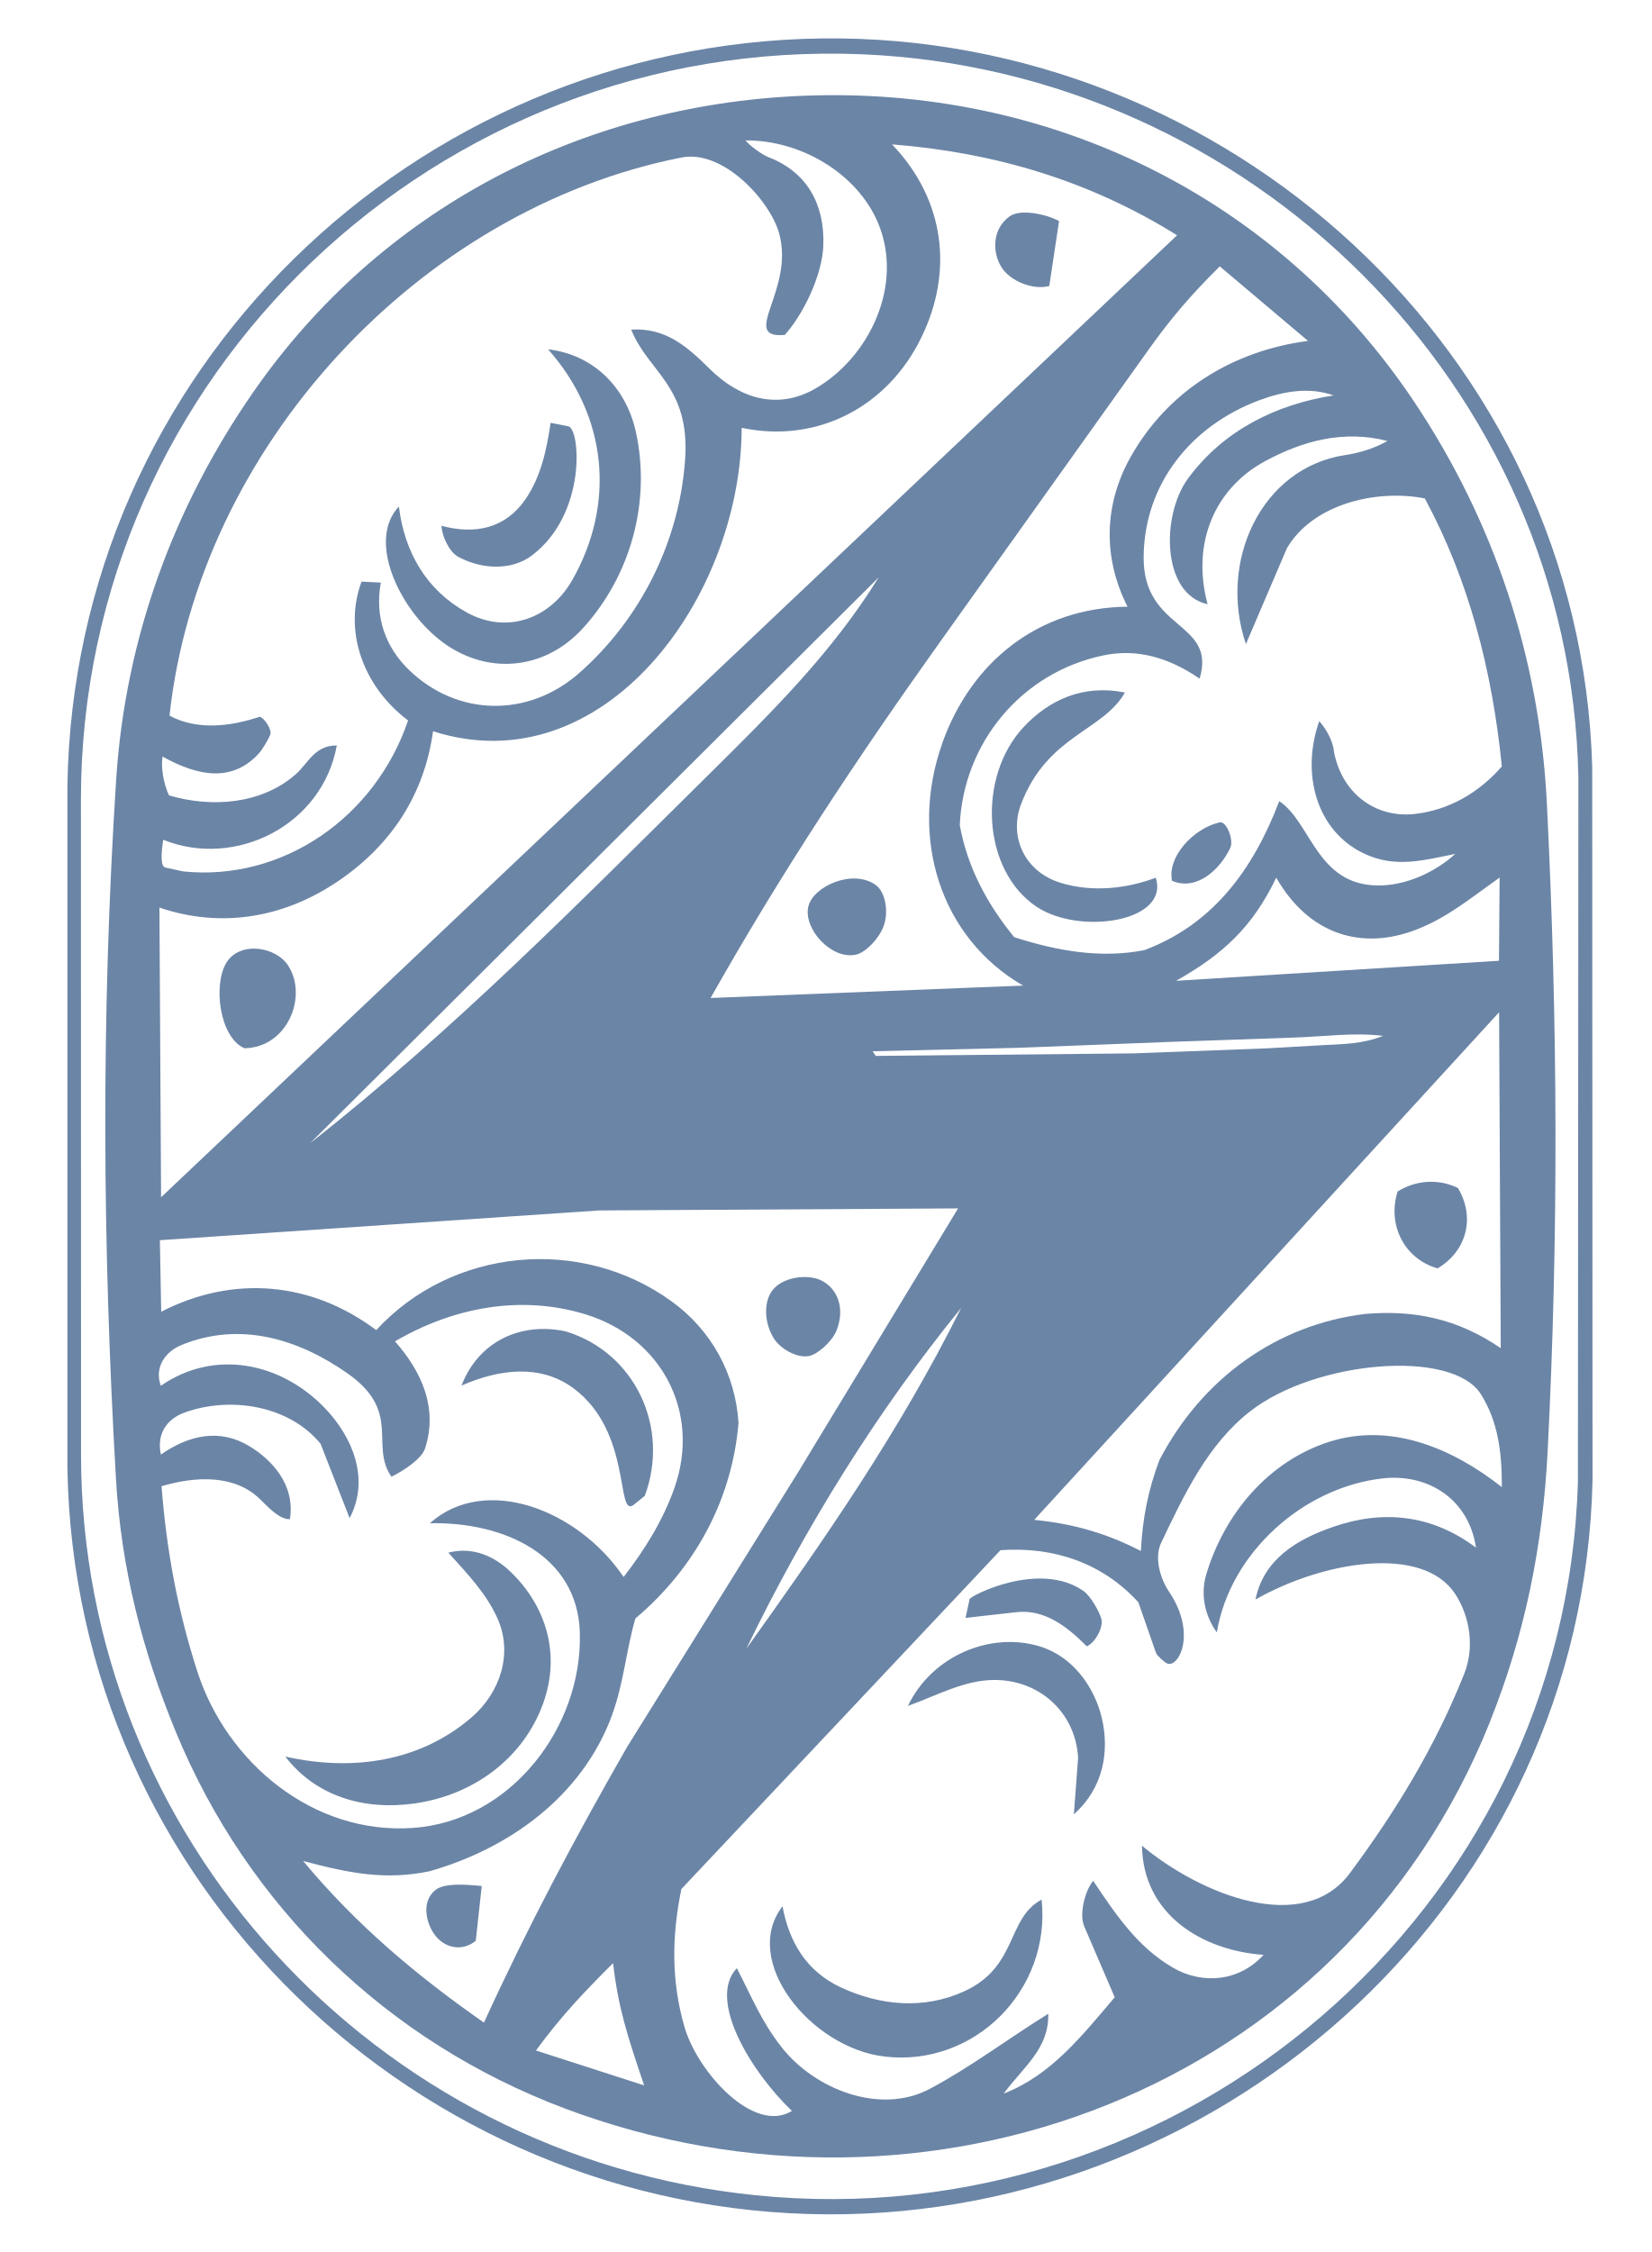
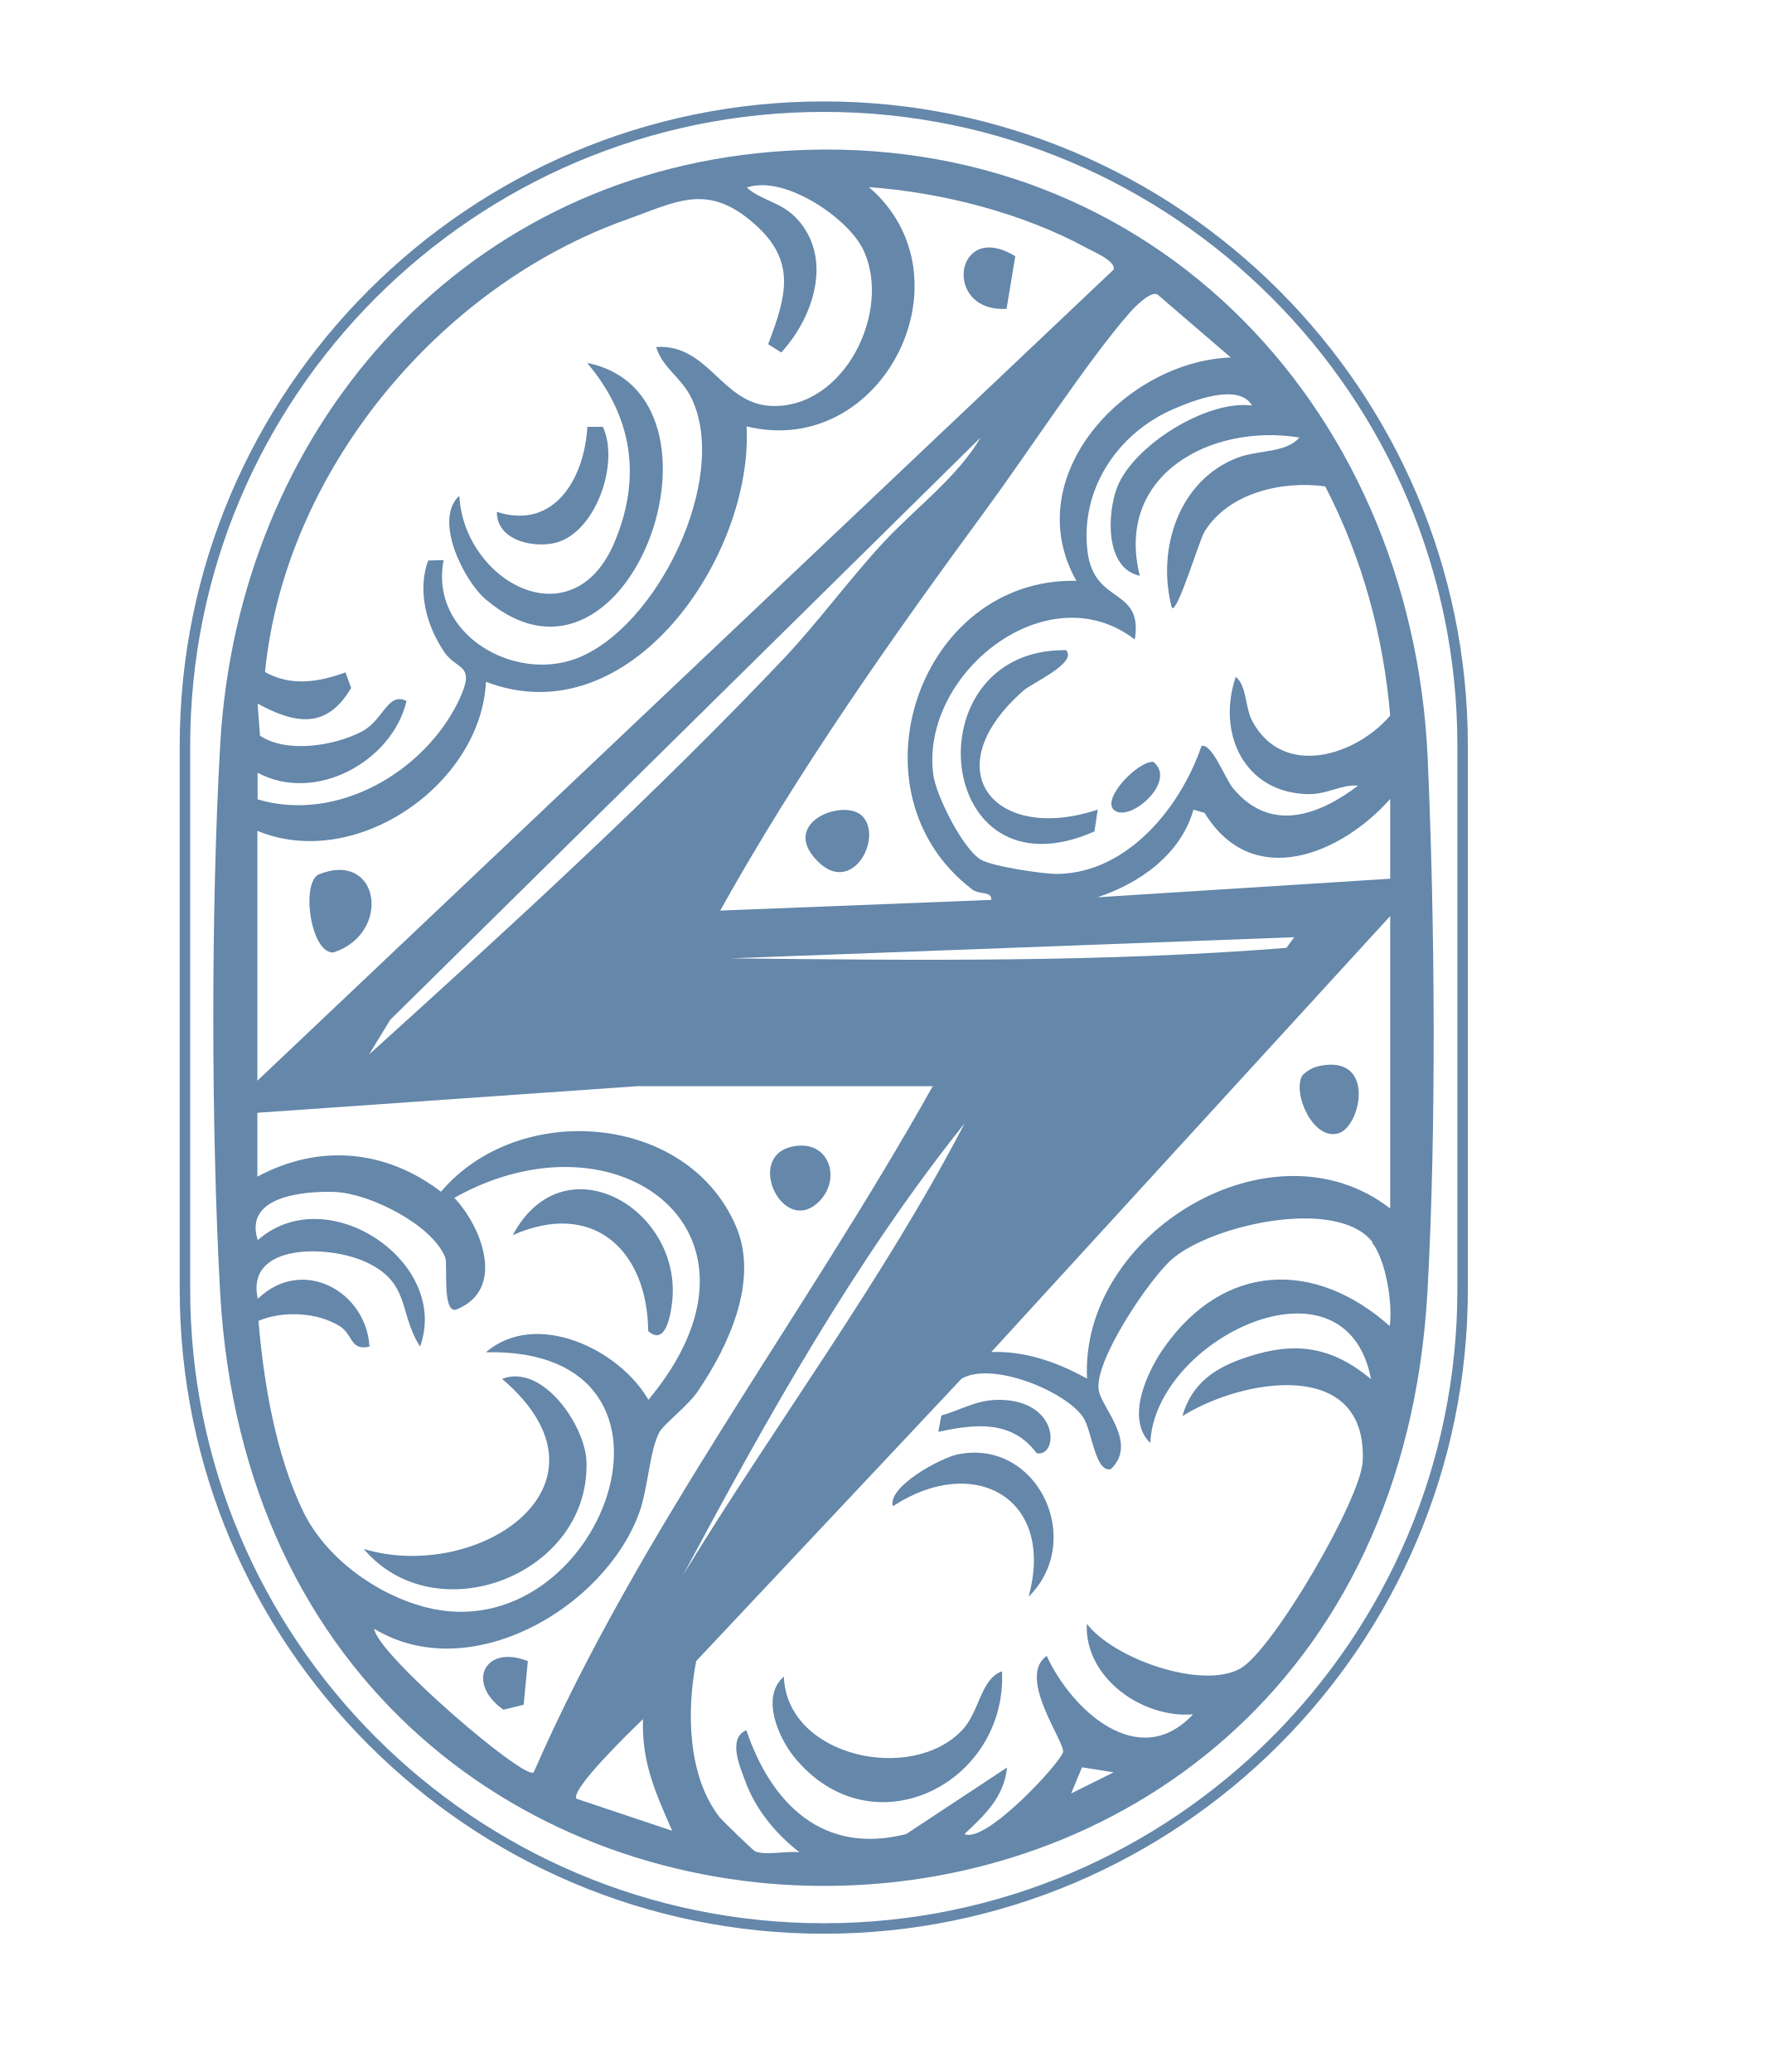
- <svg xmlns="http://www.w3.org/2000/svg" id="Layer_1" version="1.1" viewBox="0 0 1355 1847.71">
+ <svg xmlns="http://www.w3.org/2000/svg" viewBox="122 280 81 95">
  <defs>
    <style>
-       .st0 {
-         fill: #6b85a6;
-       }
+       .st1 { fill: #fbac31; }
+       .st2 { fill: #6487aa; }
+       .st3 { fill: #0e4944; }
+       .st4 { fill: #11294b; }
+       .st5 { fill: #ce9a9c; }
+       .st7 { fill: #2d516b; }
    </style>
  </defs>
-   <path class="st0" d="M1306.69,1214.38c-7.54,341.79-297.49,604.41-628.55,602.42-335.19-1.99-617.29-271.25-622.84-612.42v-559.32C60.43,304.68,339.6,35.94,673.9,31.54c331.48-4.35,623,257.38,632.53,597.76l.26,585.08h0ZM619.91,1801.14c349.65,35.61,664.73-232.82,674.79-585.55l.37-577.65c-6.13-322.52-270.99-580.37-588.02-593.41C359.81,30.23,66.35,307.51,66.4,656.32l.1,537.43c0,312.68,240.36,575.55,553.4,607.39h0Z" />
-   <path class="st0" d="M1222.38,1413.11c-121.02,302.05-461.34,428.61-758.73,316.92-145.89-54.83-260.21-165.37-319.48-309.27-27.54-66.87-44.77-134.16-49.01-207.26-11.15-192.18-12.25-381.69.16-573.98,7.49-115.83,47.23-223.6,112.27-317.49,103.89-149.98,268.69-235.75,450.19-243.4,201.87-8.54,389.24,81.95,502.03,250.2,65.88,98.29,103.47,210.51,109.44,330.74,8.85,178.57,9.69,352.68.63,530.73-3.98,78.13-18.59,150.55-47.5,222.66v.16ZM133.9,689.15c-1.89,12.36-1.99,21.84,1.73,22.62l14.51,3.19c81.74,8.48,157.67-44.25,184.69-123.85-37.55-28.28-53.05-74.2-38.17-113.9l15.81.79c-5.24,28.59,4.14,53.41,23.25,71.79,39.43,38.02,97.45,39.33,139.35,2.57,50.38-44.25,82.48-108.08,87.08-175.53,4.08-60.27-30.22-71.27-44.25-106.41,29.01-1.73,46.76,14.82,64.78,32.57,23.83,23.56,54.98,33.93,86.35,15.81,44.46-25.71,72.79-85.25,51.37-135.99-17.23-40.79-63.73-67.97-108.66-67.6,2.88,3.88,13.41,11.68,18.75,13.72,31.52,12.15,46.4,38.49,45.03,72.89-.99,24.45-16.6,56.35-31.63,73-37.91,3.14,8.85-37.13-4.82-84.1-7.65-26.34-45.66-68.23-79.96-61.48-215.64,42.68-396.15,238.05-420.03,457.94,23.56,12.62,51.21,8.48,74.05.89,3.77.89,10.21,10.79,8.64,14.71-1.57,3.93-6.44,12.2-9.37,15.4-21.42,23.36-48.65,19.43-79.02,2.57-1.47,7.75.63,22.26,5.29,31.84,35.24,10.42,76.14,7.17,103.95-17.28,10.32-9.06,15.24-23.62,33.72-23.72-11.78,65.67-83.26,101.22-142.38,77.45l-.05.1ZM278.17,722.45c-44.51,30.48-96.2,39.59-147.36,22.2l1.36,237.69L965.79,193.04c-71.58-44.67-149.45-67.97-233.87-74.57,43.78,45.66,50.22,104.94,24.09,158.3-27.28,56.56-84.99,87.45-147.46,74.25-.31,139.87-113.58,293.62-253.24,248.95-7.12,51.79-34.04,93-77.13,122.48h0ZM772.98,610.18c23.77-67.29,79.44-111.8,152.18-112.38-20.48-40.37-19.27-83.79,2.25-122.38,30.63-54.88,84.36-87.71,145.84-95.72l-72.42-61.16c-24.87,24.61-40.85,43.73-58.86,68.97l-170.19,238.53c-67.71,94.94-129.4,187.68-188.73,292.78l256.38-10.16c-68.29-39.54-93.53-121.7-66.4-198.47h-.05ZM1094.29,615.47c5.92,34.56,33.51,55.98,66.4,52.37,27.96-3.04,52.89-17.44,71.58-39.01-7.8-77.87-26.71-152.33-63.21-219.88-39.59-7.8-91.74,4.45-113.11,40.79l-33.67,78.71c-22.99-67.76,12.57-144.58,81.32-155.06,11.94-1.83,23.3-5.18,34.82-11.57-35.98-9.32-69.8,0-100.39,16.55-41.84,22.62-60.53,67.92-47.18,117.35-37.86-8.17-38.28-73.21-15.87-103.42,28.75-38.75,71.11-60.33,119.18-67.87-19.38-6.91-40.11-3.77-60.8,3.93-55.61,20.68-94.57,68.29-94.99,128.77-.42,60.8,60.12,52.26,45.92,99.65-25.35-17.28-51.21-24.87-79.12-19.01-66.61,13.88-114.68,71.32-117.67,139.29,6.44,35.09,22.52,64.62,44.62,91.85,35.29,11.36,71.01,17.65,106.77,10.68,55.51-20.79,89.02-65.09,110.75-122.27,26.18,17.39,30.63,68.81,80.96,69.18,22.99.16,46.66-10.68,63.52-25.92-27.18,5.55-49.59,11.68-74.83-.21-39.27-18.54-52.05-65.82-36.81-108.76,6.07,7.12,10.53,15.4,11.99,23.98l-.21-.1ZM581.63,635.42c52.42-51.84,101.33-100.28,139.29-161.65l-466.47,464.22c118.82-93.53,220.46-197.1,327.18-302.57ZM964.95,804.72l264.97-16.44.52-68.28c-25.55,18.22-42.94,32.83-68.39,42.73-43.83,17.07-87.71,4.82-114.89-42.63-19.32,40.48-44.04,63.21-82.21,84.62h0ZM951.49,1197.62c34.61-66.3,95.93-110.86,168.93-119.6,39.59-3.25,75.2,3.61,110.96,28.12l-1.36-275.6-381.43,416.47c33.41,3.25,60.95,11.78,87.5,25.55,1.41-26.81,5.86-49.75,15.34-74.99l.05.05ZM931.54,864.21l108.14-4.08,45.09-2.57c17.91-1.05,32.26-.73,50.11-7.65-23.83-2.93-47.08.47-72.37,1.36l-101.8,3.56-124.89,4.87-119.81,2.83,2.51,3.82,213.02-2.09v-.05ZM502.45,1406.56c-24.56,67.45-85.09,110.39-150.29,128.82-35.61,7.28-64.46,1.89-103.42-8.48,43.41,52.26,93,94,148.35,132.59,36.45-79.7,74.88-151.86,117.46-226.17l139.76-224.49,131.8-217.37-294.61,1.68-360.33,24.4,1.1,58.7c58.91-30.22,123.06-24.93,176.42,15.08,62.11-67.55,167.47-77.5,241.98-23.88,33.3,23.98,52.73,60.06,55.3,99.97-5.39,63.57-35.98,119.39-84.62,160.5-7.54,25.66-9.43,52.47-18.96,78.65h.05ZM237.9,1246.43c-8.27.47-17.33-9.27-24.56-16.39-20.68-20.32-52.84-18.96-80.8-10.63,4.14,52.52,12.83,100.54,29.38,152.02,23.98,74.36,94.68,134.06,176.84,128.35,80.64-5.6,139.45-83.16,136.99-160.55-1.99-62.73-61.53-90.75-123.06-89.44,45.56-40.58,121.7-11.15,158.98,44.09,16.97-21.84,32.36-46.29,41.89-73.57,21.42-61.63-10.58-122.69-73.1-141.91-52.31-16.08-107.82-6.23-156.36,22.15,21.78,24.77,35.45,54.51,24.66,87.87-2.78,8.59-17.59,18.28-27.6,23.2-18.01-26.03,8.9-53.36-36.13-84.88-40.79-28.54-88.55-42.68-136.1-23.2-13.14,5.34-22.52,18.17-16.97,33.46,43.88-30.37,98.19-19.22,134.11,17.8,23.72,24.45,37.49,59.23,20.79,90.8l-23.83-61.01c-26.29-32.05-74.88-39.01-111.8-25.55-13.93,5.08-22.99,17.12-19.22,34.4,23.09-16.13,48.33-21.57,72.58-6.91,17.59,10.63,37.86,31,33.3,59.91h0ZM612.32,1352.83c63.99-89.6,125.15-177.15,176.26-279.63-68.39,84.05-127.25,178.52-176.26,279.63ZM889.44,1579.84c-3.93-9.11.58-28.23,7.49-36.71,19.01,28.38,36.34,54.04,64.78,70.9,25.29,14.98,55.51,11.42,75.04-10.11-51.16-3.67-98.92-33.62-99.76-89.55,48.33,40.22,132.8,74.31,170.97,21.99,37.65-50.74,69.96-103.89,93.42-163.01,8.59-21.57,4.87-46.82-7.33-65.46-26.71-40.9-108.66-26.92-163.9,4.45,6.65-32.99,33.99-49.28,63.41-59.49,40.9-14.24,81.06-10.42,117.51,16.97-6.02-40.37-39.85-60.8-76.14-56.87-65.3,7.07-125.68,60.95-136.52,126.41-10.42-14.56-13.3-32.1-8.69-47.5,14.82-49.75,50.95-92.9,100.86-108.87,49.9-15.97,100.39,4.61,141.7,37.13.05-29.06-3.14-53.62-17.12-76.09-23.41-37.6-135.89-27.81-189.35,13.88-34.88,27.18-54.3,68.55-73.05,107.87-5.92,12.41-.73,29.48,6.55,40.32,23.2,34.56,7.38,63.26-1.94,58.6-2.09-1.05-8.01-6.18-8.8-8.38l-14.56-41.74c-29.17-31.94-69.07-45.87-113.11-42.68l-261.83,278.01c-8.06,39.27-8.22,76.04,2.57,113.21,10.79,37.18,57.08,88.13,88.13,68.81-33.3-31.68-69.75-91.27-45.19-117.09,12.57,24.35,20,43.41,36.55,64.62,26.86,34.46,80.75,56.35,122.06,34.25,33.88-18.12,63.52-40.69,96.93-61.48.63,28.54-19.69,42.84-36.6,65.51,39.12-15.08,64.57-47.91,91.12-79.02l-25.35-58.91h.16ZM528.53,1711.02c-14.14-41.74-21.26-63.94-25.5-100.33-21.99,21.99-42.21,42.78-63.26,71.69l88.76,28.64h0Z" />
-   <path class="st0" d="M642.06,1564.03c5.34,29.22,19.58,53.36,47.71,66.5,32.41,15.13,68.39,18.43,101.48,3.25,44.04-20.16,34.46-59.75,63.41-75.2,7.85,74.25-55.09,137.46-128.87,128.77-60.85-7.17-118.14-78.81-83.73-123.32h0Z" />
-   <path class="st0" d="M884.57,1441.75c-2.36-37.39-32.47-64.04-69.91-63.36-23.98.42-45.77,12.62-69.7,21.26,19.95-41.58,68.08-60.95,107.93-48.91,28.23,8.54,45.3,34.46,51.06,58.44,6.7,27.96,1.2,58.13-22.83,79.39l3.51-46.76-.05-.05Z" />
-   <path class="st0" d="M833.51,1322.78l-41.26,4.66,3.3-15.34c.63-2.93,57.45-31.89,93.42-6.76,5.76,4.03,12.88,16.44,14.71,22.99,1.83,6.55-4.82,19.32-11.94,22.46-16.55-16.6-34.72-30.69-58.23-28.02h0Z" />
-   <path class="st0" d="M360.49,524.83c-33.67-26.71-59.12-81.8-33.2-109.29,4.56,37.44,22.52,68.7,55.72,86.98,33.2,18.28,68.7,4.92,86.67-26.81,35.35-62.42,28.8-134.11-19.95-189.09,37.81,4.4,64.2,31.89,72.06,67.97,12.46,57.18-4.35,117.77-43.36,160.71-32.31,35.61-80.96,38.91-117.98,9.53h.05Z" />
-   <path class="st0" d="M376.15,456.96c-7.85-4.19-13.72-17.75-13.88-25.55,27.44,7.33,52.26,2.36,68.91-21.84,12.62-18.33,17.44-40.74,20.58-62.63l14.56,2.83c9.79,1.89,15.45,71.95-30.06,106.09-15.97,11.99-40.01,11.83-60.06,1.1h-.05Z" />
-   <path class="st0" d="M339.65,1479.77c-41.58,5.76-80.7-6.23-105.57-38.54,55.72,12.52,110.75,3.93,152.59-31.94,23.88-20.48,34.56-52.89,21.31-81.9-9.11-19.95-23.25-34.82-40.11-53.47,19.27-4.97,37.07,2.25,50.95,15.61,29.59,28.43,41.21,67.87,26.97,107.72-16.02,44.83-56.66,75.67-106.15,82.53h0Z" />
-   <path class="st0" d="M520.26,1234.44c-15.4,12.41-.89-59.49-49.96-95.57-26.81-19.69-60.38-15.76-91.64-2.04,14.03-36.39,48.6-52.37,85.51-44.46,56.92,17.28,85.72,78.97,64.88,134.95l-8.8,7.07v.05Z" />
-   <path class="st0" d="M200.51,860.07c-20.53-9.11-25.76-52.16-14.77-70.17,11-18.01,40.9-13.41,51,2.78,15.76,25.29-.94,66.82-36.24,67.39h0Z" />
-   <path class="st0" d="M868.96,181.41l-8.01,53.2c-13.2,3.67-32.15-3.93-39.27-15.4-7.54-12.15-7.85-31.42,6.96-41.84,8.33-5.86,28.54-2.2,40.32,3.98v.05Z" />
-   <path class="st0" d="M870.17,724.34c27.13,8.27,55.3,4.35,78.18-4.19,11.36,36.34-62.68,47.29-97.82,23.83-44.77-29.95-48.91-106.56-10.58-147.51,20.58-21.99,48.54-35.24,83.05-28.28-18.01,31.89-63.73,34.93-85.25,91.74-10.05,26.55,2.93,55.35,32.41,64.36v.05Z" />
-   <path class="st0" d="M1009.62,695.33c-8.75,18.69-28.17,35.92-47.97,27.33-4.08-19.53,17.39-42.94,39.01-47.91,5.86-1.36,11.68,14.66,8.9,20.58h.05Z" />
-   <path class="st0" d="M686.36,1091.69c-3.51,8.9-15.5,19.69-22.88,20.95-9.74,1.68-23.72-5.97-29.22-15.6-7.65-13.3-7.8-31.05,1.05-40.16,9.37-9.69,28.43-11.42,38.7-6.23,13.56,6.86,19.48,23.09,12.36,41.05h0Z" />
-   <path class="st0" d="M395.26,1547.43l-4.87,44.93c-11.89,9.64-26.13,5.29-33.57-4.71-7.44-10-11.42-27.96.84-37.23,6.86-5.24,22.73-4.5,37.65-2.98h-.05Z" />
-   <path class="st0" d="M724.85,760.32c-4.03,10.32-14.66,21.05-22.1,22.83-20.21,4.92-43.73-20.95-39.54-39.27,3.88-16.81,37.02-31.58,55.82-17.39,7.38,5.6,10.47,21.94,5.81,33.83Z" />
-   <path class="st0" d="M1179.49,1040.68c-27.75-8.06-41.26-36.18-32.73-63.1,15.24-9.53,33.83-10.53,49.43-2.88,14.03,23.09,8.12,51.32-16.7,65.98Z" />
+   <path class="st2" d="M173.06,361.26l-1.45-.23-.5,1.2,1.95-.97ZM152.82,363.94c-.77-1.76-1.4-3.12-1.34-5.12-.47.46-3.34,3.22-3.05,3.65l4.39,1.47ZM184.93,336.95c-1.63-2.09-7.38-.79-9.19.78-1.04.9-3.62,4.72-3.36,6.04.16.81,1.8,2.4.55,3.59-.73.16-.86-1.78-1.27-2.38-.8-1.19-4.16-2.58-5.57-1.77l-12.17,12.95c-.44,2.25-.41,5.28,1.09,7.18.09.11,1.52,1.51,1.62,1.55.55.19,1.42-.04,2.03.04-1.08-.84-2-1.94-2.48-3.24-.24-.65-.84-1.99.04-2.36,1.13,3.34,3.49,5.74,7.33,4.76l4.62-3.05c-.13,1.35-1.02,2.18-1.95,3.05.98.46,4.42-3.29,4.52-3.76.1-.46-2.13-3.42-.75-4.41,1.15,2.5,4.24,5.34,6.71,2.68-2.34.2-4.99-1.7-4.87-4.15,1.26,1.63,5.31,3.03,7.04,2.05,1.5-.85,5.54-7.79,5.61-9.51.21-4.79-5.56-3.77-8.27-2.06.44-1.53,1.52-2.24,3-2.72,2.19-.72,3.85-.47,5.65,1.02-1.16-6.07-9.92-1.84-10.12,2.93-1.15-1.12-.14-3.28.63-4.37,2.73-3.89,6.9-4.06,10.35-.99.14-1.03-.17-3.01-.81-3.83M144.29,341.99c2.28-1.94,6.08-.16,7.44,2.19,6.37-7.63-1.39-13.48-8.9-9.26,1.23,1.29,2.39,4.18.12,5.11-.69.29-.42-2.07-.53-2.36-.58-1.51-3.48-2.96-5.07-3.02-1.46-.05-4.19.21-3.53,2.21,3.17-2.81,8.84,1,7.44,4.88-1-1.57-.42-2.91-2.47-3.87-1.68-.79-5.55-.9-4.97,1.68,2.04-1.97,4.97-.35,5.12,2.19-.89.21-.75-.56-1.37-.94-1.03-.64-2.61-.71-3.72-.24.24,2.84.79,6.14,2.05,8.74,1.01,2.08,3.28,3.78,5.61,4.39,8.06,2.08,13.23-11.91,2.79-11.69M153.31,352.23c4.23-6.94,9.17-13.52,12.92-20.73-5.08,6.36-9.09,13.57-12.92,20.73M164.77,329.8h-13.54s-17.43,1.22-17.43,1.22v2.93c2.82-1.52,5.88-1.25,8.42.69,3.55-4.2,11.33-3.62,13.54,1.62,1.03,2.46-.34,5.43-1.76,7.52-.48.71-1.56,1.5-1.77,1.89-.45.83-.52,2.62-.93,3.71-1.61,4.37-7.77,7.95-12.14,5.3.11,1.15,6.92,6.99,7.31,6.58,4.85-11.1,12.38-20.89,18.29-31.45M181.35,322.97l-25.85.97c8.5.09,17,.19,25.48-.48l.36-.49ZM185.74,335.41v-13.41l-18.29,19.99c1.56-.06,3.06.48,4.39,1.22-.33-6.67,8.5-12,13.9-7.8M185.74,320.29v-3.66c-2.27,2.56-6.32,4.22-8.51.64l-.51-.15c-.58,2.05-2.45,3.37-4.4,4.02l13.41-.85ZM138.93,328.34c6.49-5.87,13-11.81,19.02-18.16,1.53-1.62,2.97-3.59,4.5-5.25,1.47-1.6,3.43-3.02,4.51-4.87l-27.07,26.7-.97,1.59ZM179.4,298.58c-.64-1.04-2.73-.2-3.61.18-2.55,1.11-4.27,3.67-3.93,6.51.3,2.5,2.56,1.62,2.17,4.05-4.02-3.09-9.85,1.58-9.24,6.2.13.96,1.36,3.42,2.19,3.9.53.31,2.88.66,3.52.65,3.21-.06,5.63-3.06,6.59-5.87.49-.12,1.07,1.49,1.45,1.95,1.7,2.03,3.88,1.27,5.73-.13-.82-.06-1.38.41-2.32.39-2.91-.07-4.17-2.8-3.29-5.38.52.44.41,1.38.76,2.04,1.41,2.61,4.71,1.61,6.32-.26-.31-3.67-1.29-7.25-2.98-10.51-1.97-.27-4.43.29-5.53,2.07-.25.4-1.24,3.75-1.5,3.5-.71-2.66.3-5.84,3-6.88.97-.37,2.22-.21,2.85-.93-4.07-.66-8.48,1.72-7.32,6.34-1.6-.34-1.51-2.85-1.03-4.08.75-1.89,4.07-3.98,6.15-3.73M178.43,296.39l-3.35-2.88c-.3-.2-1.02.53-1.27.81-1.91,2.17-4.7,6.46-6.59,9.03-4.35,5.92-8.62,11.98-12.2,18.4l12.43-.49c.03-.41-.53-.23-.86-.47-5.83-4.42-2.48-14.31,4.76-14.16-2.68-4.77,2.22-10.05,7.07-10.24M133.8,318.09v11.46l39.26-37.19c.11-.39-.91-.81-1.22-.98-2.94-1.61-6.66-2.56-10-2.8,4.81,4.12.65,12.49-5.61,10.97.31,5.91-5.32,14.25-11.95,11.71-.22,4.7-5.97,8.71-10.49,6.83M152.09,295.91c2.39-.15,2.99,2.58,5.24,2.7,3.39.17,5.6-4.39,4.24-7.18-.7-1.44-3.61-3.43-5.33-2.83.64.57,1.52.66,2.2,1.33,1.79,1.78.91,4.57-.62,6.23l-.6-.38c.9-2.35,1.31-3.95-.86-5.71-2.02-1.64-3.4-.8-5.61-.01-8.66,3.07-15.69,11.59-16.6,20.75,1.18.67,2.45.47,3.69.02l.26.71c-1.12,1.91-2.56,1.66-4.29.72l.11,1.47c1.24.83,3.45.46,4.69-.2.97-.52,1.17-1.82,2.03-1.39-.66,2.78-4.18,4.71-6.83,3.29v1.22c3.64,1.09,7.66-1.26,9.23-4.54.81-1.69-.09-1.37-.66-2.2-.82-1.2-1.26-2.81-.75-4.21l.71-.02c-.66,3.38,3.2,5.61,6.09,4.51,3.71-1.41,7-8.22,5.3-11.88-.45-.98-1.34-1.42-1.64-2.38M157.41,286.96c16.9-1.39,29.33,11.41,30.05,27.84.33,7.44.4,16.97-.01,24.39-2.02,36.43-53.38,36.31-55.36.01-.41-7.48-.42-17.65.01-25.12.83-14.21,10.78-25.93,25.31-27.12" />
+   <path class="st2" d="M167.94,356.62c.25,5.15-5.95,8.3-9.51,3.96-.75-.92-1.56-2.78-.49-3.71.13,3.69,5.86,4.92,8.18,2.45.79-.83.84-2.35,1.82-2.69" />
+   <path class="st2" d="M169.16,353.21c1.25-4.55-2.53-6.58-6.22-4.15-.27-.89,2.19-2.22,2.98-2.38,3.66-.73,5.86,3.95,3.24,6.53" />
+   <path class="st2" d="M165.02,345.65l.14-.75c1.07-.31,1.71-.79,2.9-.71,2.54.17,2.45,2.62,1.47,2.44-1.13-1.53-2.82-1.35-4.51-.98" />
+   <path class="st2" d="M143.06,302.73c.21,3.93,5.2,6.69,7.12,2.12,1.25-2.99.81-5.76-1.26-8.21,7.21,1.44,1.96,16.44-4.64,10.85-1.02-.86-2.42-3.68-1.22-4.76" />
+   <path class="st2" d="M149.64,299.57c.8,1.69-.38,5.02-2.32,5.35-1.04.18-2.54-.2-2.54-1.45,2.66.85,4.02-1.57,4.15-3.9h.71Z" />
+   <path class="st2" d="M138.68,351.02c5.24,1.57,12.04-2.94,6.34-7.8,1.87-.72,3.82,2.16,3.87,3.8.16,5.2-6.92,7.89-10.21,4" />
+   <path class="st2" d="M145.51,336.63c2.33-4.37,7.77-1.23,7.31,3.05-.06.54-.29,2.07-1.1,1.35-.04-3.72-2.53-6.03-6.21-4.4" />
+   <path class="st2" d="M170.87,309.8c.57.58-1.56,1.52-1.93,1.85-4.16,3.64-1.35,7.05,3.39,5.47l-.15,1c-7.38,3.26-8.43-8.4-1.31-8.31" />
+   <path class="st2" d="M173.06,317.12c-.53-.52,1.11-2.23,1.82-2.19,1.13.9-1.14,2.86-1.82,2.19" />
+   <path class="st2" d="M136.64,320.08c2.79-1.09,3.32,2.72.65,3.59-1.06.06-1.51-3.25-.65-3.59" />
+   <path class="st2" d="M168.15,294.16c-2.97.17-2.37-4.12.4-2.41l-.4,2.41Z" />
+   <path class="st2" d="M158.61,332.53c1.43-.11,1.91,1.5,1.01,2.49-1.71,1.87-3.67-2.28-1.01-2.49" />
+   <path class="st2" d="M146.2,356.17l-.19,1.99-.93.23c-1.74-1.24-.85-3.01,1.12-2.23" />
+   <path class="st2" d="M161.54,317.42c.96.99-.47,3.68-2.06,2.06-1.77-1.79,1.25-2.9,2.06-2.06" />
+   <path class="st2" d="M182.51,328.87c2.6-.52,1.88,2.8.86,3.09-1.16.36-2.13-1.84-1.66-2.65.21-.22.5-.38.8-.44" />
+   <path class="st2" d="M159.77,285.13c-16.02,0-29.05,13.03-29.05,29.05v24.95c0,16.02,13.03,29.05,29.05,29.05s29.05-13.03,29.05-29.05v-24.95c0-16.02-13.03-29.05-29.05-29.05M159.77,368.66c-16.28,0-29.53-13.25-29.53-29.53v-24.95c0-16.28,13.25-29.53,29.53-29.53s29.53,13.25,29.53,29.53v24.95c0,16.28-13.25,29.53-29.53,29.53" />
</svg>
